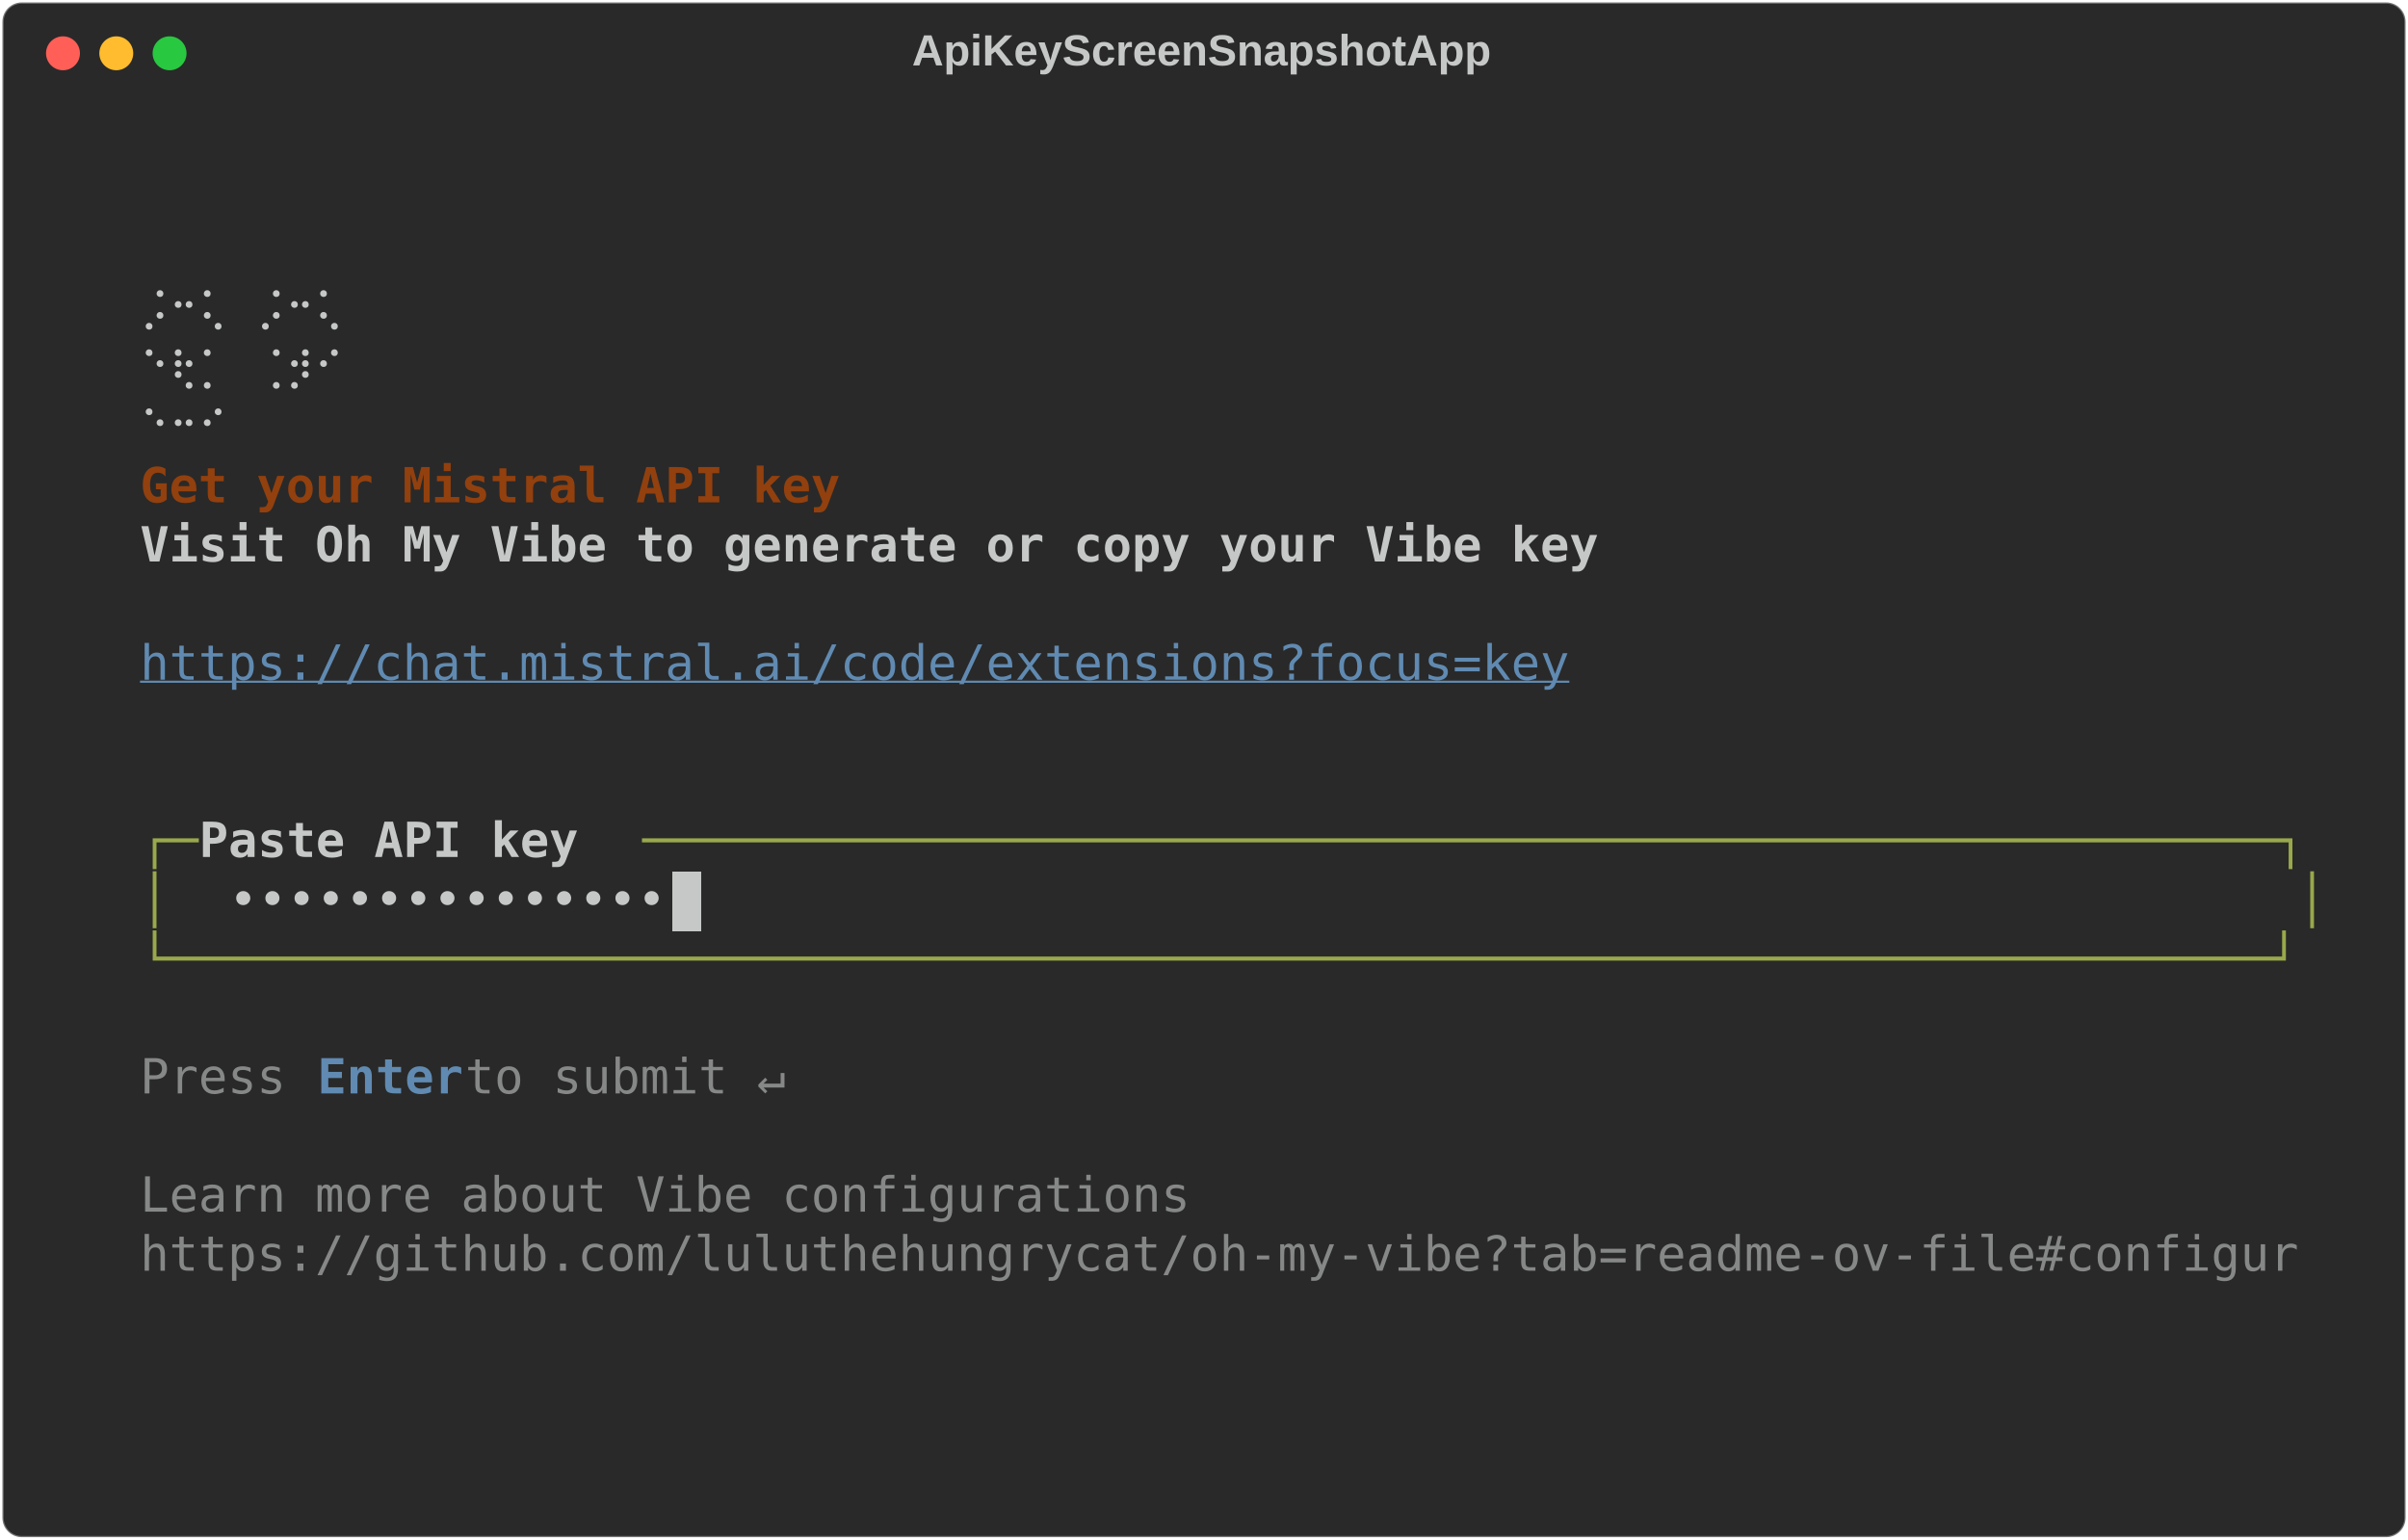
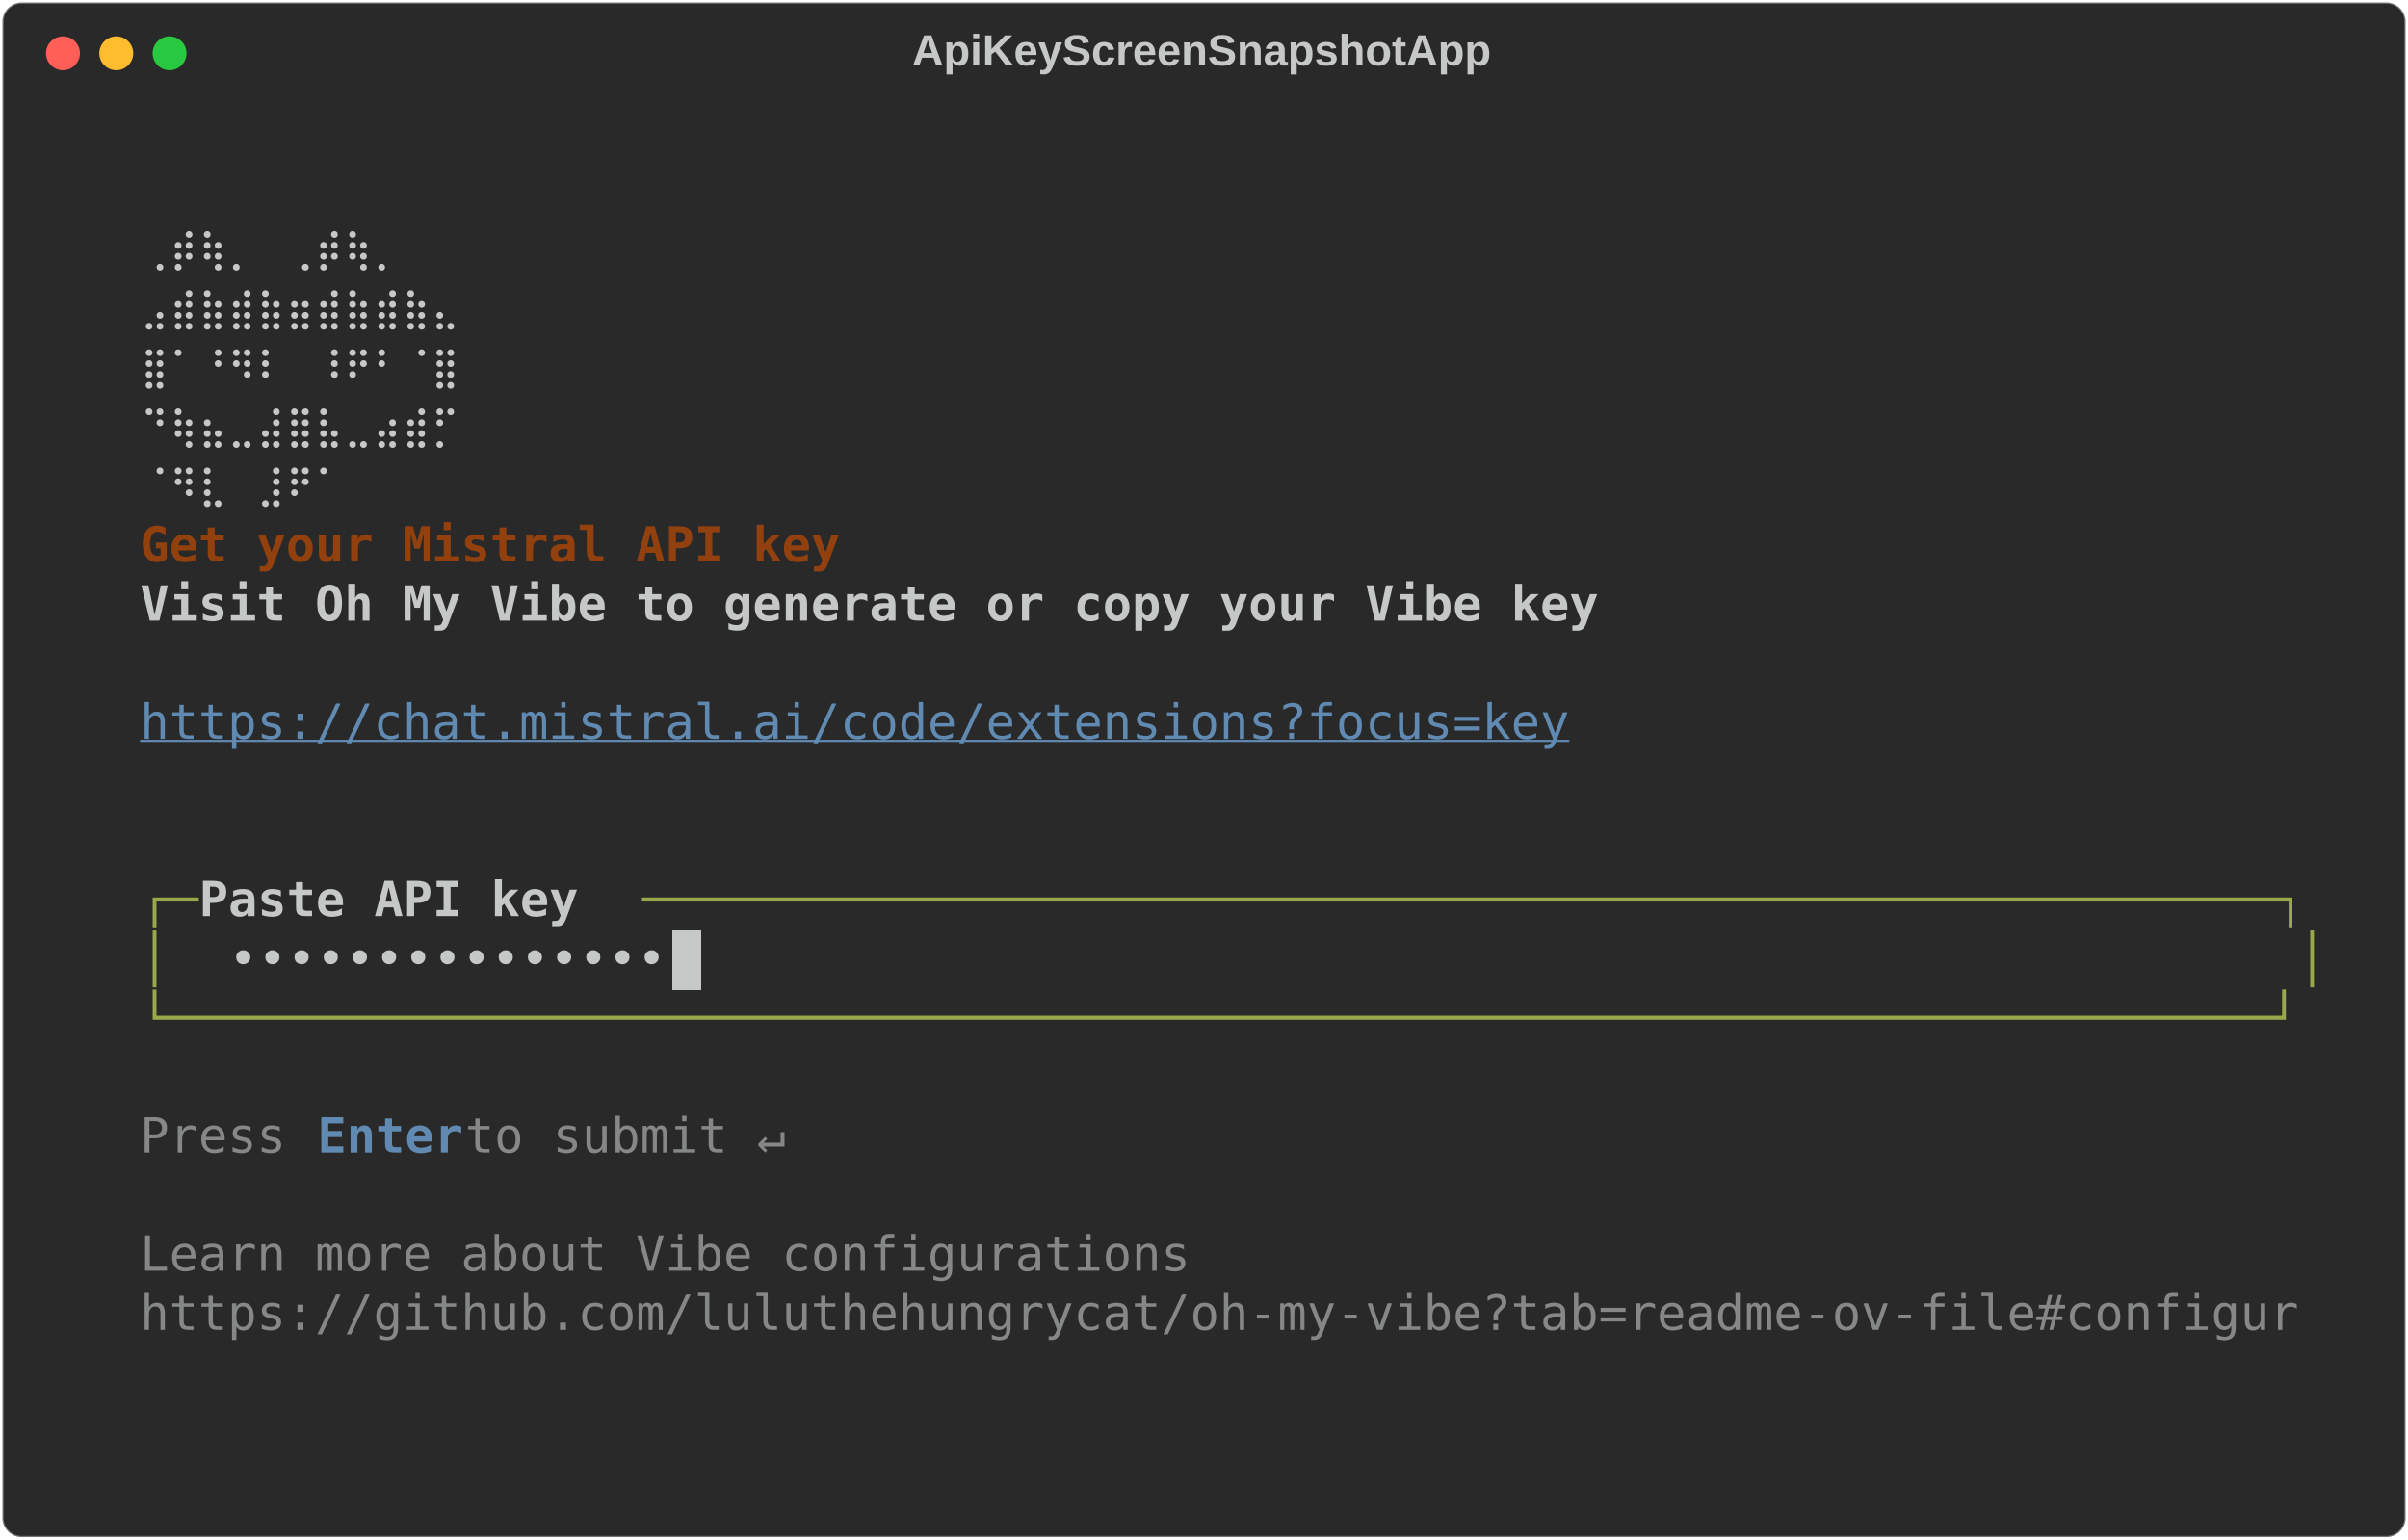
<svg xmlns="http://www.w3.org/2000/svg" class="rich-terminal" viewBox="0 0 994 635.6">
  <style>

    @font-face {
        font-family: "Fira Code";
        src: local("FiraCode-Regular"),
                url("https://cdnjs.cloudflare.com/ajax/libs/firacode/6.2.0/woff2/FiraCode-Regular.woff2") format("woff2"),
                url("https://cdnjs.cloudflare.com/ajax/libs/firacode/6.2.0/woff/FiraCode-Regular.woff") format("woff");
        font-style: normal;
        font-weight: 400;
    }
    @font-face {
        font-family: "Fira Code";
        src: local("FiraCode-Bold"),
                url("https://cdnjs.cloudflare.com/ajax/libs/firacode/6.2.0/woff2/FiraCode-Bold.woff2") format("woff2"),
                url("https://cdnjs.cloudflare.com/ajax/libs/firacode/6.2.0/woff/FiraCode-Bold.woff") format("woff");
        font-style: bold;
        font-weight: 700;
    }

    .terminal-matrix {
        font-family: Fira Code, monospace;
        font-size: 20px;
        line-height: 24.4px;
        font-variant-east-asian: full-width;
    }

    .terminal-title {
        font-size: 18px;
        font-weight: bold;
        font-family: arial;
    }

    .terminal-r1 { fill: #c5c8c6 }
.terminal-r2 { fill: #92400e;font-weight: bold }
.terminal-r3 { fill: #c5c8c6;font-weight: bold }
.terminal-r4 { fill: #608ab1;text-decoration: underline; }
.terminal-r5 { fill: #98a84b }
.terminal-r6 { fill: #4b4e55 }
.terminal-r7 { fill: #868887 }
.terminal-r8 { fill: #608ab1;font-weight: bold }
    </style>
  <defs>
    <clipPath id="terminal-clip-terminal">
      <rect x="0" y="0" width="975.0" height="584.6" />
    </clipPath>
    <clipPath id="terminal-line-0">
      <rect x="0" y="1.5" width="976" height="24.65" />
    </clipPath>
    <clipPath id="terminal-line-1">
      <rect x="0" y="25.9" width="976" height="24.65" />
    </clipPath>
    <clipPath id="terminal-line-2">
      <rect x="0" y="50.3" width="976" height="24.65" />
    </clipPath>
    <clipPath id="terminal-line-3">
      <rect x="0" y="74.7" width="976" height="24.65" />
    </clipPath>
    <clipPath id="terminal-line-4">
      <rect x="0" y="99.1" width="976" height="24.65" />
    </clipPath>
    <clipPath id="terminal-line-5">
      <rect x="0" y="123.5" width="976" height="24.65" />
    </clipPath>
    <clipPath id="terminal-line-6">
      <rect x="0" y="147.9" width="976" height="24.65" />
    </clipPath>
    <clipPath id="terminal-line-7">
      <rect x="0" y="172.3" width="976" height="24.65" />
    </clipPath>
    <clipPath id="terminal-line-8">
      <rect x="0" y="196.7" width="976" height="24.65" />
    </clipPath>
    <clipPath id="terminal-line-9">
      <rect x="0" y="221.1" width="976" height="24.65" />
    </clipPath>
    <clipPath id="terminal-line-10">
      <rect x="0" y="245.5" width="976" height="24.65" />
    </clipPath>
    <clipPath id="terminal-line-11">
      <rect x="0" y="269.9" width="976" height="24.65" />
    </clipPath>
    <clipPath id="terminal-line-12">
      <rect x="0" y="294.3" width="976" height="24.65" />
    </clipPath>
    <clipPath id="terminal-line-13">
      <rect x="0" y="318.7" width="976" height="24.65" />
    </clipPath>
    <clipPath id="terminal-line-14">
      <rect x="0" y="343.1" width="976" height="24.65" />
    </clipPath>
    <clipPath id="terminal-line-15">
      <rect x="0" y="367.5" width="976" height="24.65" />
    </clipPath>
    <clipPath id="terminal-line-16">
      <rect x="0" y="391.9" width="976" height="24.65" />
    </clipPath>
    <clipPath id="terminal-line-17">
      <rect x="0" y="416.3" width="976" height="24.65" />
    </clipPath>
    <clipPath id="terminal-line-18">
      <rect x="0" y="440.7" width="976" height="24.65" />
    </clipPath>
    <clipPath id="terminal-line-19">
      <rect x="0" y="465.1" width="976" height="24.65" />
    </clipPath>
    <clipPath id="terminal-line-20">
      <rect x="0" y="489.5" width="976" height="24.65" />
    </clipPath>
    <clipPath id="terminal-line-21">
      <rect x="0" y="513.9" width="976" height="24.65" />
    </clipPath>
    <clipPath id="terminal-line-22">
      <rect x="0" y="538.3" width="976" height="24.65" />
    </clipPath>
  </defs>
  <rect fill="#292929" stroke="rgba(255,255,255,0.35)" stroke-width="1" x="1" y="1" width="992" height="633.6" rx="8" />
  <text class="terminal-title" fill="#c5c8c6" text-anchor="middle" x="496" y="27">ApiKeyScreenSnapshotApp</text>
  <g transform="translate(26,22)">
    <circle cx="0" cy="0" r="7" fill="#ff5f57" />
    <circle cx="22" cy="0" r="7" fill="#febc2e" />
    <circle cx="44" cy="0" r="7" fill="#28c840" />
  </g>
  <g transform="translate(9, 41)" clip-path="url(#terminal-clip-terminal)">
-     <rect fill="#c5c8c6" x="268.4" y="318.7" width="12.2" height="24.65" shape-rendering="crispEdges" />
+     <rect fill="#c5c8c6" x="268.4" y="343.1" width="12.2" height="24.65" shape-rendering="crispEdges" />
    <g class="terminal-matrix">
      <text class="terminal-r1" x="976" y="20" textLength="12.2" clip-path="url(#terminal-line-0)">
</text>
      <text class="terminal-r1" x="976" y="44.4" textLength="12.2" clip-path="url(#terminal-line-1)">
</text>
+       <text class="terminal-r1" x="48.8" y="68.8" textLength="146.4" clip-path="url(#terminal-line-2)"> ⢀⡾⢷⡀ ⢀⡾⢷⡀  </text>
      <text class="terminal-r1" x="976" y="68.8" textLength="12.2" clip-path="url(#terminal-line-2)">
</text>
-       <text class="terminal-r1" x="48.8" y="93.2" textLength="134.2" clip-path="url(#terminal-line-3)">  ⡨⠒⢅ ⡨⠒⢅  </text>
+       <text class="terminal-r1" x="48.8" y="93.2" textLength="146.4" clip-path="url(#terminal-line-3)">⣠⣾⣷⣾⣷⣶⣾⣷⣾⣷⣄ </text>
      <text class="terminal-r1" x="976" y="93.2" textLength="12.2" clip-path="url(#terminal-line-3)">
</text>
-       <text class="terminal-r1" x="48.8" y="117.6" textLength="134.2" clip-path="url(#terminal-line-4)">  ⠑⢗⡁ ⢈⡺⠊  </text>
+       <text class="terminal-r1" x="48.8" y="117.6" textLength="146.4" clip-path="url(#terminal-line-4)">⣿⠁⠘⠻⠇ ⠸⠟⠃⠈⣿ </text>
      <text class="terminal-r1" x="976" y="117.6" textLength="12.2" clip-path="url(#terminal-line-4)">
</text>
-       <text class="terminal-r1" x="48.8" y="142" textLength="134.2" clip-path="url(#terminal-line-5)">    ⠑⠒⠊    </text>
+       <text class="terminal-r1" x="48.8" y="142" textLength="146.4" clip-path="url(#terminal-line-5)">⠙⢷⣦⣀⣼⣿⣧⣀⣴⣾⡋ </text>
      <text class="terminal-r1" x="976" y="142" textLength="12.2" clip-path="url(#terminal-line-5)">
</text>
-       <text class="terminal-r2" x="48.8" y="166.4" textLength="292.8" clip-path="url(#terminal-line-6)">Get your Mistral API key</text>
+       <text class="terminal-r1" x="48.8" y="166.4" textLength="146.4" clip-path="url(#terminal-line-6)">  ⠈⠻⣇ ⣸⠟⠁   </text>
      <text class="terminal-r1" x="976" y="166.4" textLength="12.2" clip-path="url(#terminal-line-6)">
</text>
-       <text class="terminal-r3" x="48.8" y="190.8" textLength="610" clip-path="url(#terminal-line-7)">Visit Oh My Vibe to generate or copy your Vibe key</text>
+       <text class="terminal-r2" x="48.8" y="190.8" textLength="292.8" clip-path="url(#terminal-line-7)">Get your Mistral API key</text>
      <text class="terminal-r1" x="976" y="190.8" textLength="12.2" clip-path="url(#terminal-line-7)">
</text>
+       <text class="terminal-r3" x="48.8" y="215.2" textLength="610" clip-path="url(#terminal-line-8)">Visit Oh My Vibe to generate or copy your Vibe key</text>
      <text class="terminal-r1" x="976" y="215.2" textLength="12.2" clip-path="url(#terminal-line-8)">
</text>
-       <text class="terminal-r4" x="48.8" y="239.6" textLength="597.8" clip-path="url(#terminal-line-9)">https://chat.mistral.ai/code/extensions?focus=key</text>
      <text class="terminal-r1" x="976" y="239.6" textLength="12.2" clip-path="url(#terminal-line-9)">
</text>
+       <text class="terminal-r4" x="48.8" y="264" textLength="597.8" clip-path="url(#terminal-line-10)">https://chat.mistral.ai/code/extensions?focus=key</text>
      <text class="terminal-r1" x="976" y="264" textLength="12.2" clip-path="url(#terminal-line-10)">
</text>
      <text class="terminal-r1" x="976" y="288.4" textLength="12.2" clip-path="url(#terminal-line-11)">
</text>
-       <text class="terminal-r5" x="48.8" y="312.8" textLength="24.4" clip-path="url(#terminal-line-12)">┌─</text>
-       <text class="terminal-r3" x="73.2" y="312.8" textLength="183" clip-path="url(#terminal-line-12)"> Paste API key </text>
-       <text class="terminal-r5" x="256.2" y="312.8" textLength="695.4" clip-path="url(#terminal-line-12)">────────────────────────────────────────────────────────┐</text>
      <text class="terminal-r1" x="976" y="312.8" textLength="12.2" clip-path="url(#terminal-line-12)">
</text>
-       <text class="terminal-r5" x="48.8" y="337.2" textLength="12.2" clip-path="url(#terminal-line-13)">│</text>
-       <text class="terminal-r1" x="85.4" y="337.2" textLength="183" clip-path="url(#terminal-line-13)">•••••••••••••••</text>
-       <text class="terminal-r5" x="939.4" y="337.2" textLength="12.2" clip-path="url(#terminal-line-13)">│</text>
+       <text class="terminal-r5" x="48.8" y="337.2" textLength="24.4" clip-path="url(#terminal-line-13)">┌─</text>
+       <text class="terminal-r3" x="73.2" y="337.2" textLength="183" clip-path="url(#terminal-line-13)"> Paste API key </text>
+       <text class="terminal-r5" x="256.2" y="337.2" textLength="695.4" clip-path="url(#terminal-line-13)">────────────────────────────────────────────────────────┐</text>
      <text class="terminal-r1" x="976" y="337.2" textLength="12.2" clip-path="url(#terminal-line-13)">
</text>
-       <text class="terminal-r5" x="48.8" y="361.6" textLength="902.8" clip-path="url(#terminal-line-14)">└────────────────────────────────────────────────────────────────────────┘</text>
+       <text class="terminal-r5" x="48.8" y="361.6" textLength="12.2" clip-path="url(#terminal-line-14)">│</text>
+       <text class="terminal-r1" x="85.4" y="361.6" textLength="183" clip-path="url(#terminal-line-14)">•••••••••••••••</text>
+       <text class="terminal-r5" x="939.4" y="361.6" textLength="12.2" clip-path="url(#terminal-line-14)">│</text>
      <text class="terminal-r1" x="976" y="361.6" textLength="12.2" clip-path="url(#terminal-line-14)">
</text>
+       <text class="terminal-r5" x="48.8" y="386" textLength="902.8" clip-path="url(#terminal-line-15)">└────────────────────────────────────────────────────────────────────────┘</text>
      <text class="terminal-r1" x="976" y="386" textLength="12.2" clip-path="url(#terminal-line-15)">
</text>
-       <text class="terminal-r7" x="48.8" y="410.4" textLength="73.2" clip-path="url(#terminal-line-16)">Press </text>
-       <text class="terminal-r8" x="122" y="410.4" textLength="61" clip-path="url(#terminal-line-16)">Enter</text>
-       <text class="terminal-r7" x="183" y="410.4" textLength="146.4" clip-path="url(#terminal-line-16)"> to submit ↵</text>
      <text class="terminal-r1" x="976" y="410.4" textLength="12.2" clip-path="url(#terminal-line-16)">
</text>
+       <text class="terminal-r7" x="48.8" y="434.8" textLength="73.2" clip-path="url(#terminal-line-17)">Press </text>
+       <text class="terminal-r8" x="122" y="434.8" textLength="61" clip-path="url(#terminal-line-17)">Enter</text>
+       <text class="terminal-r7" x="183" y="434.8" textLength="146.4" clip-path="url(#terminal-line-17)"> to submit ↵</text>
      <text class="terminal-r1" x="976" y="434.8" textLength="12.2" clip-path="url(#terminal-line-17)">
</text>
-       <text class="terminal-r7" x="48.8" y="459.2" textLength="439.2" clip-path="url(#terminal-line-18)">Learn more about Vibe configurations</text>
      <text class="terminal-r1" x="976" y="459.2" textLength="12.2" clip-path="url(#terminal-line-18)">
</text>
-       <text class="terminal-r7" x="48.8" y="483.6" textLength="902.8" clip-path="url(#terminal-line-19)">https://github.com/luluthehungrycat/oh-my-vibe?tab=readme-ov-file#configur</text>
+       <text class="terminal-r7" x="48.8" y="483.6" textLength="439.2" clip-path="url(#terminal-line-19)">Learn more about Vibe configurations</text>
      <text class="terminal-r1" x="976" y="483.6" textLength="12.2" clip-path="url(#terminal-line-19)">
</text>
+       <text class="terminal-r7" x="48.8" y="508" textLength="902.8" clip-path="url(#terminal-line-20)">https://github.com/luluthehungrycat/oh-my-vibe?tab=readme-ov-file#configur</text>
      <text class="terminal-r1" x="976" y="508" textLength="12.2" clip-path="url(#terminal-line-20)">
</text>
      <text class="terminal-r1" x="976" y="532.4" textLength="12.2" clip-path="url(#terminal-line-21)">
</text>
      <text class="terminal-r1" x="976" y="556.8" textLength="12.2" clip-path="url(#terminal-line-22)">
</text>
    </g>
  </g>
</svg>
